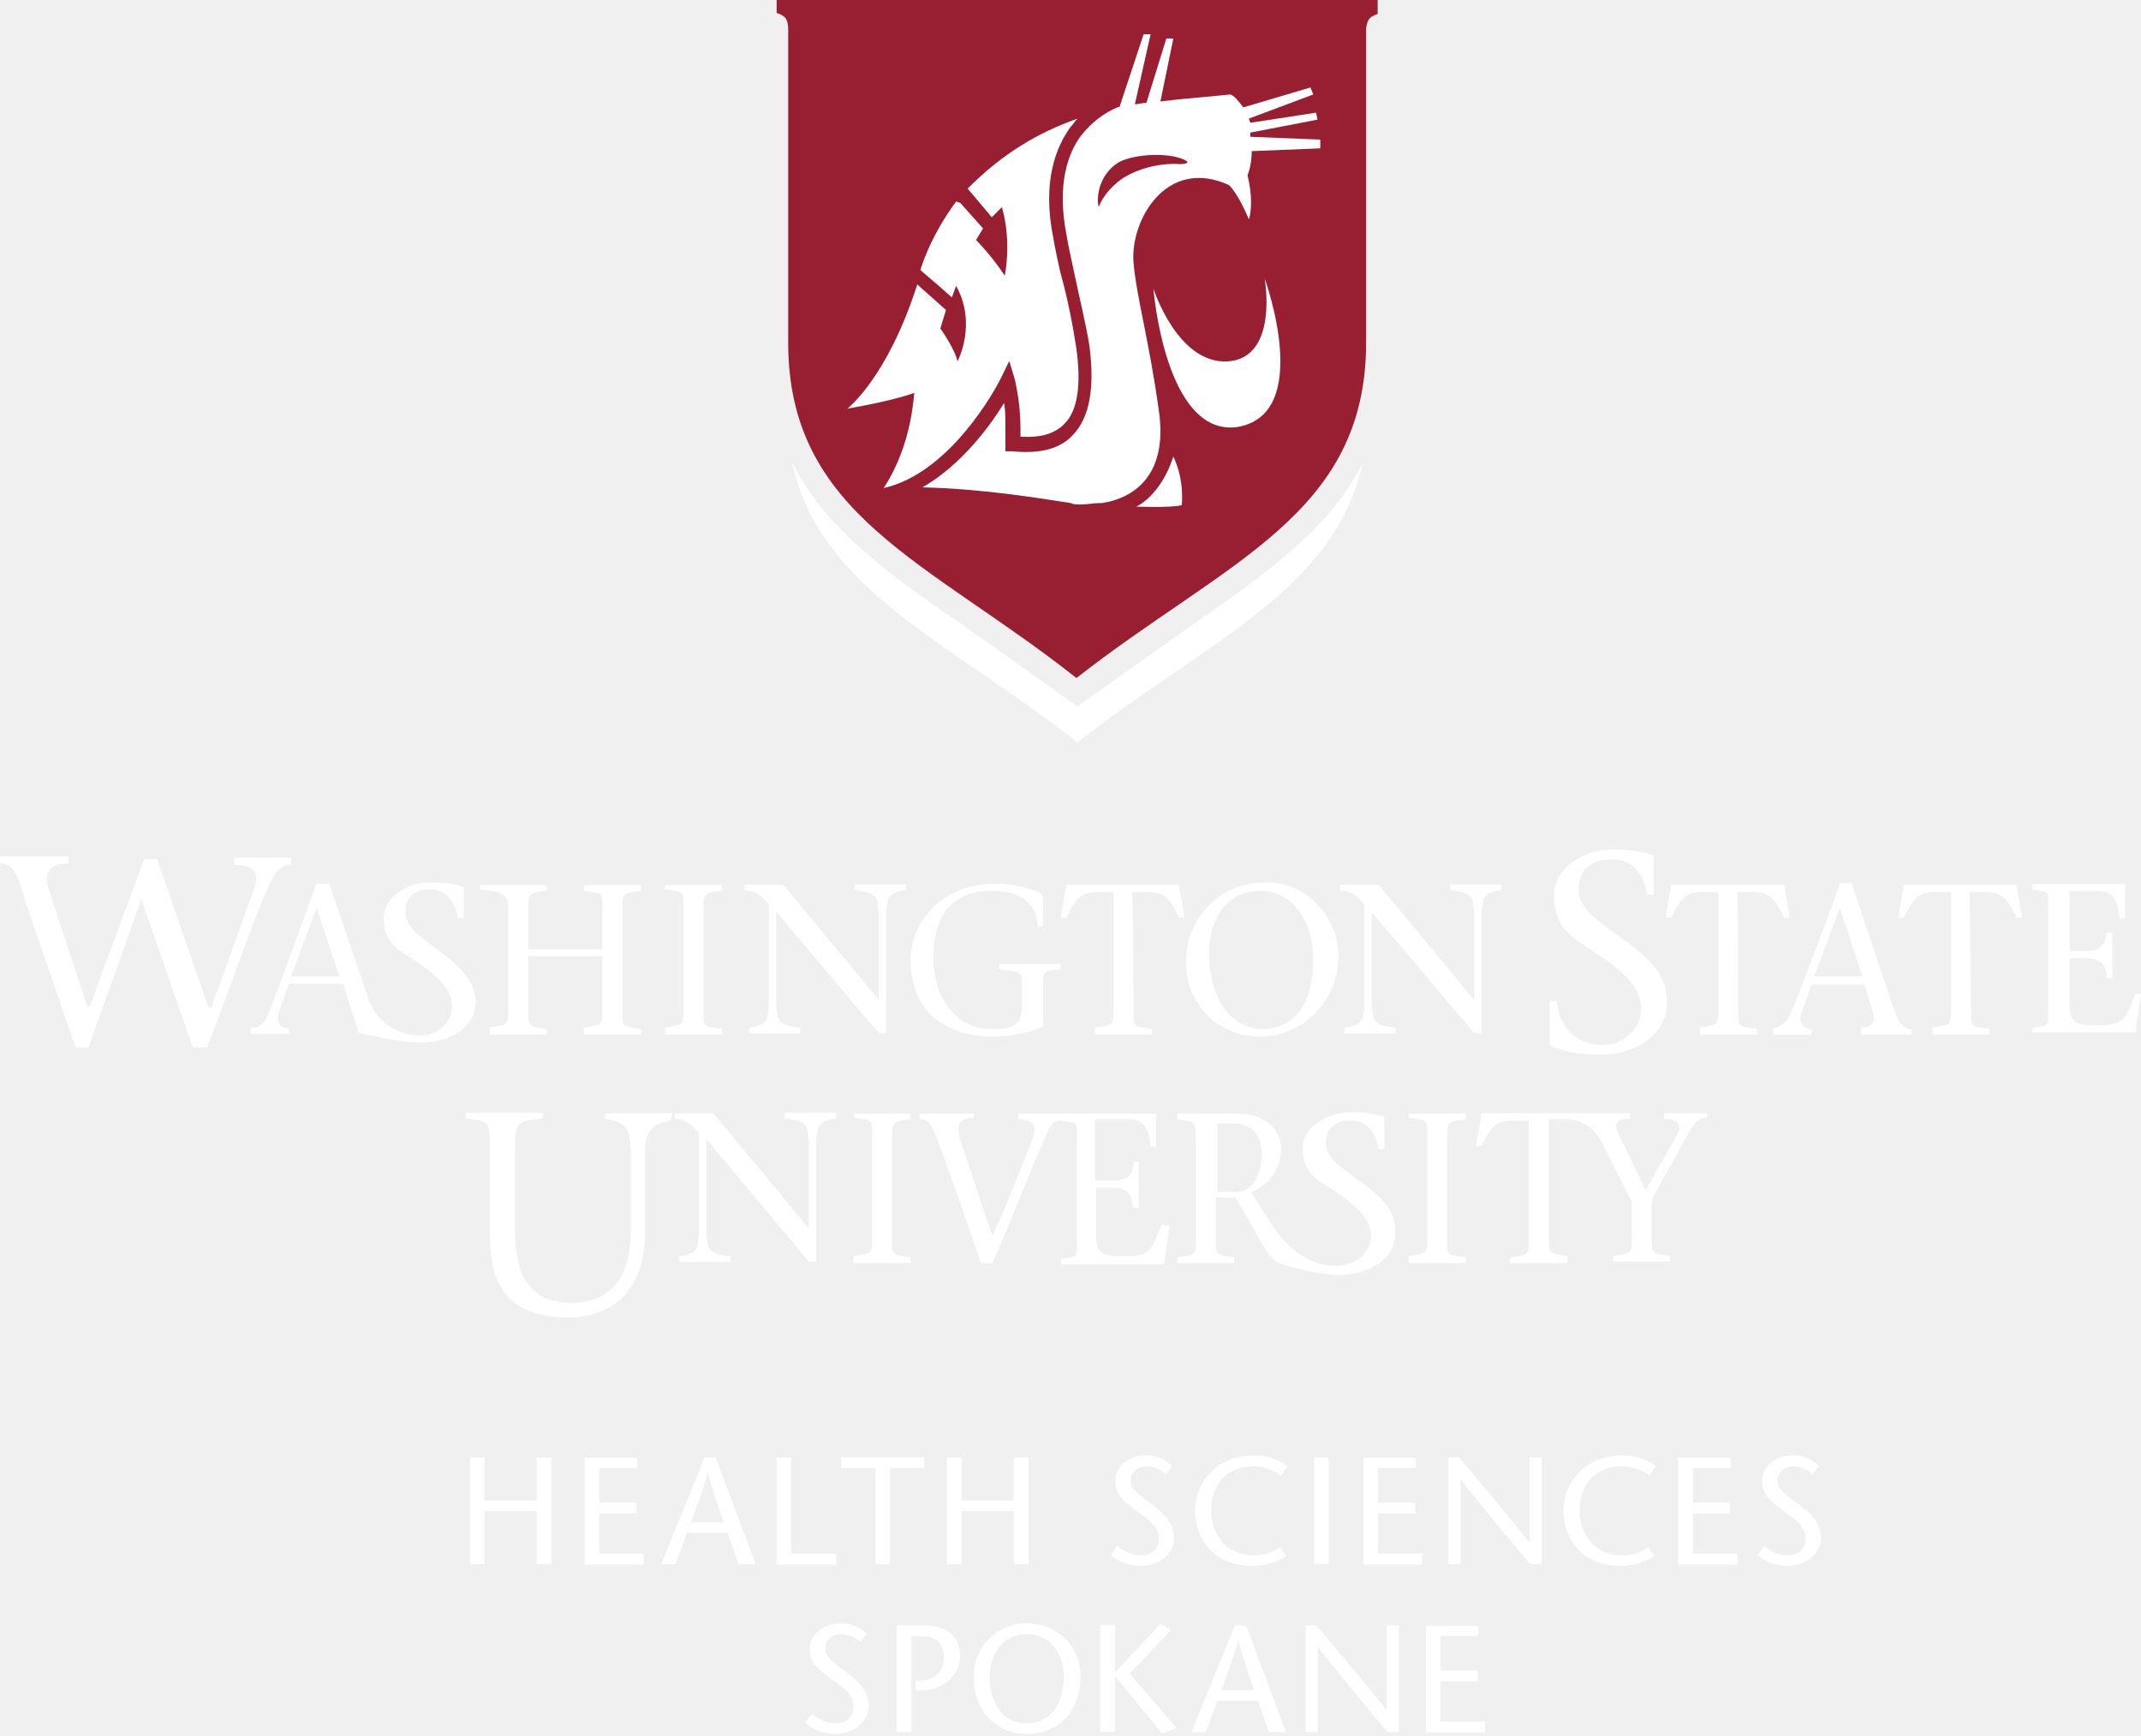
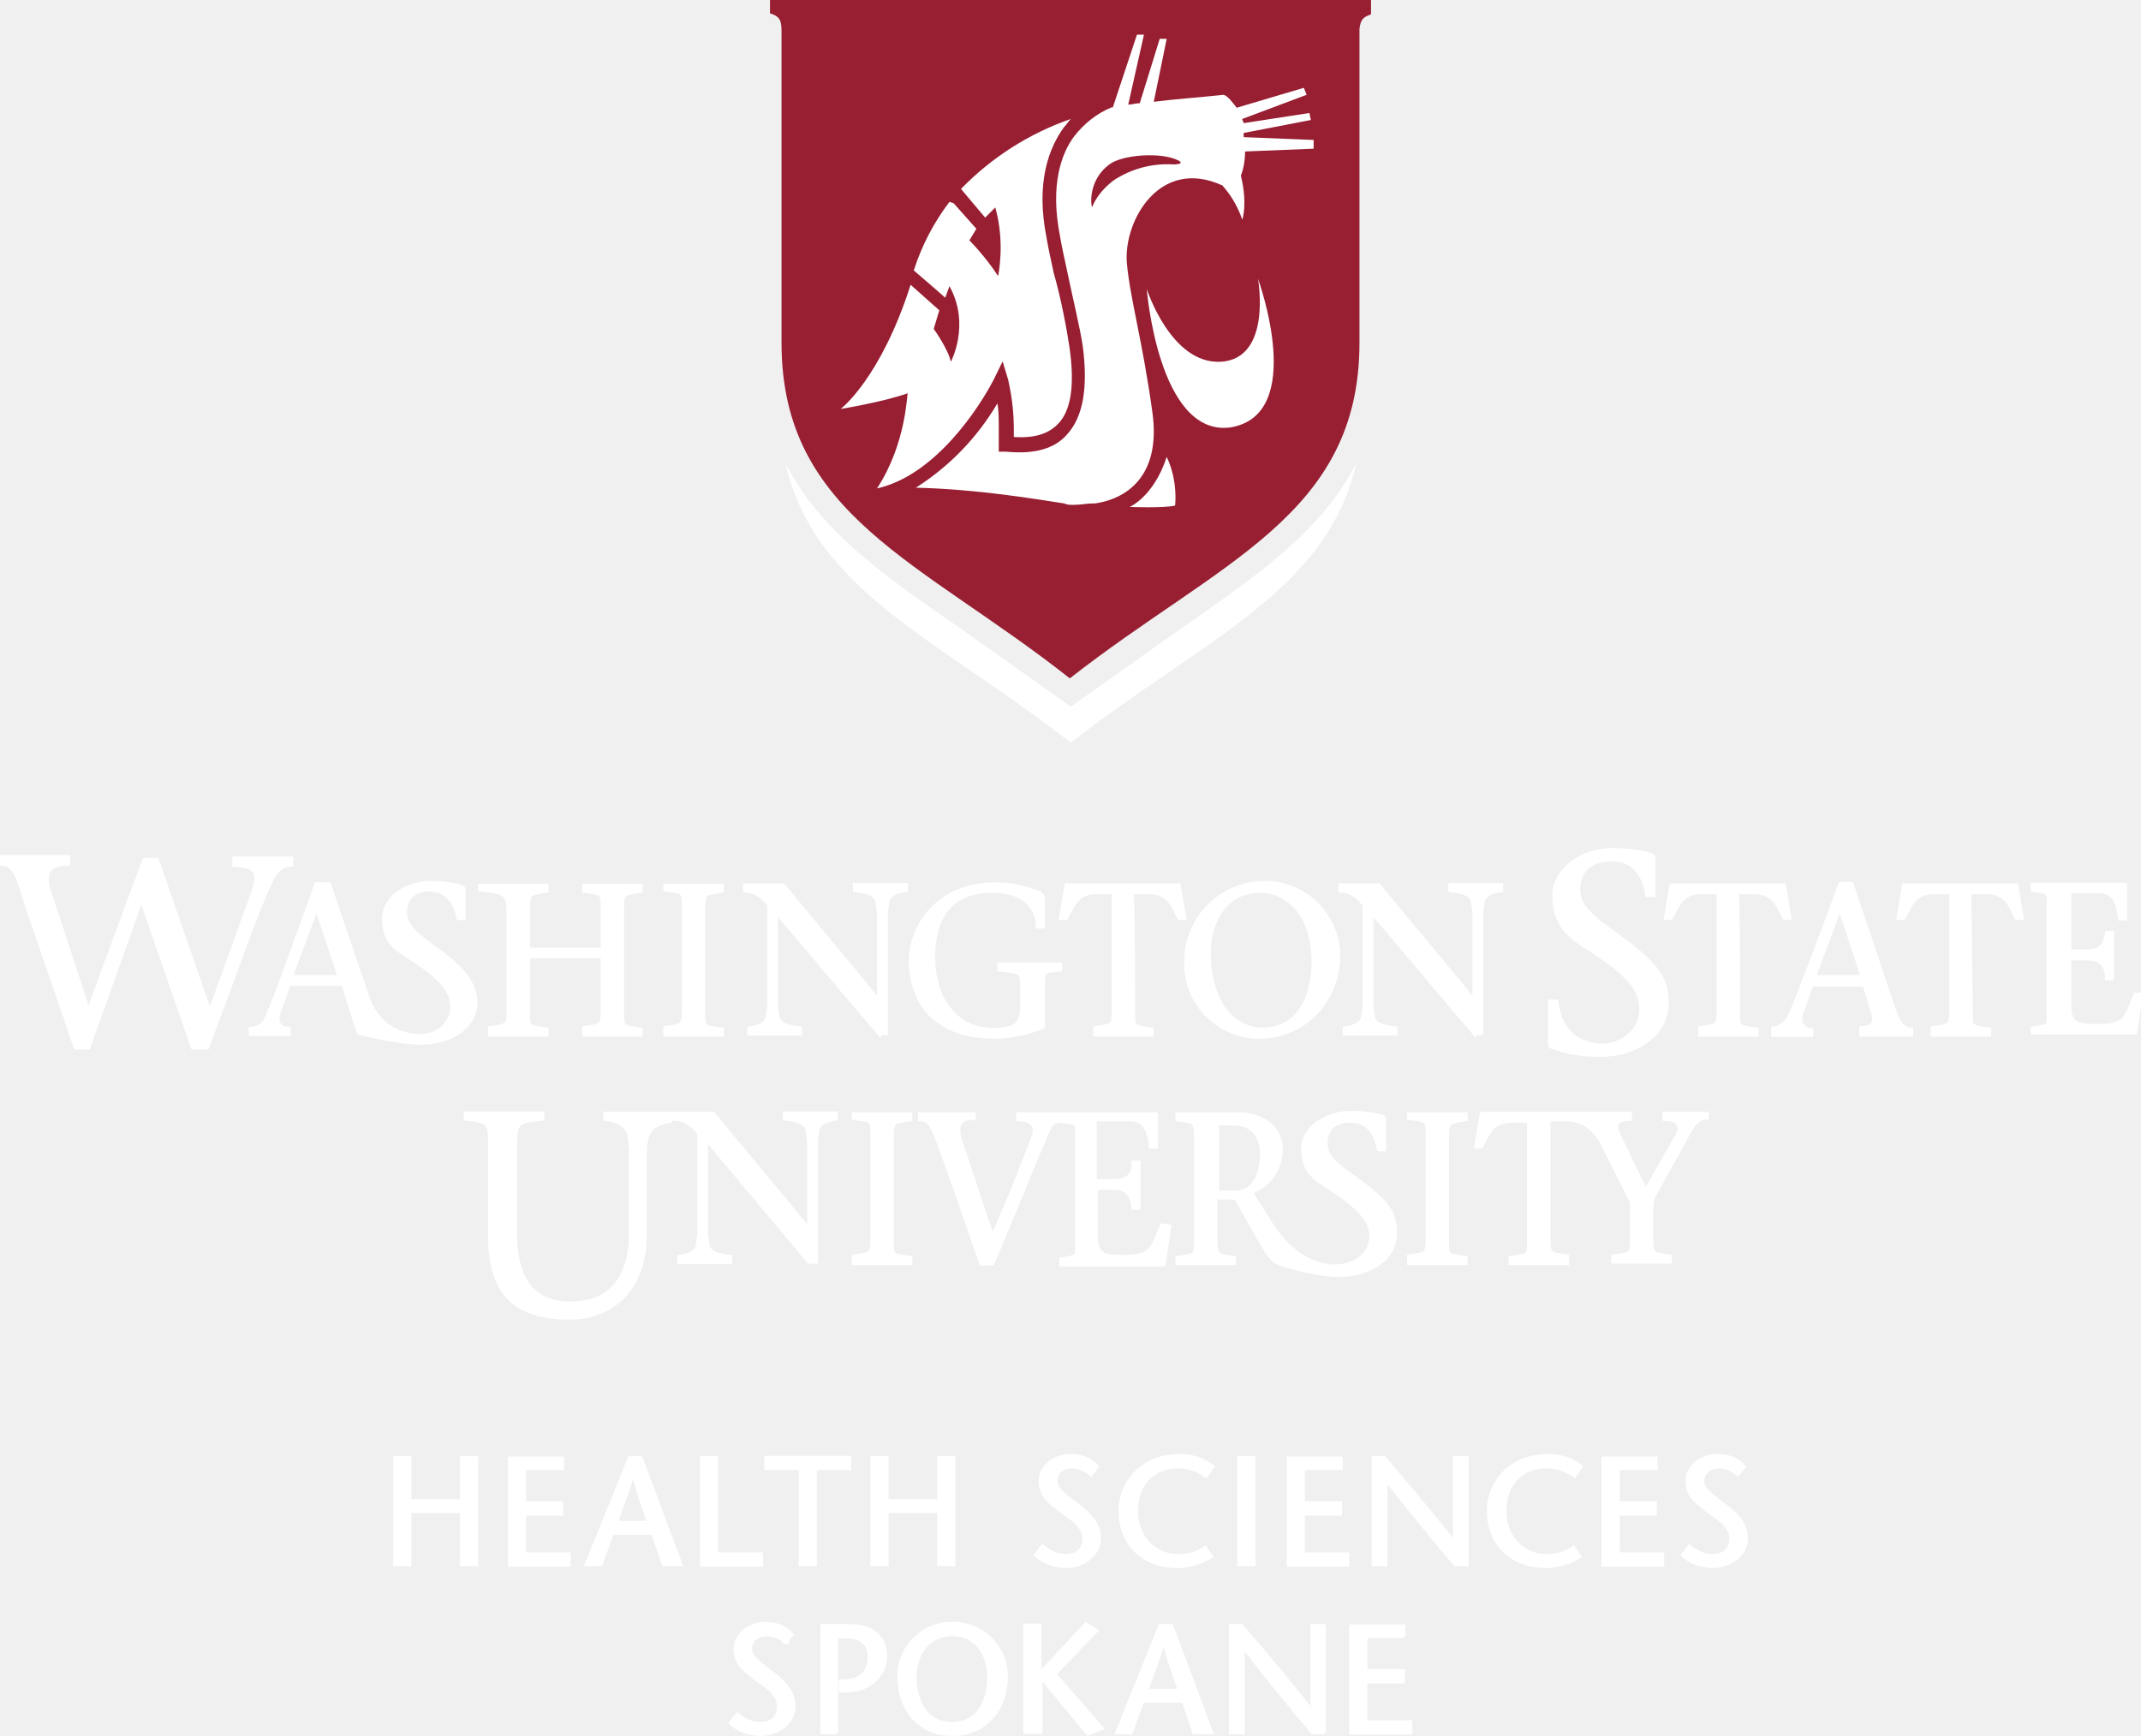
- <svg xmlns="http://www.w3.org/2000/svg" version="1.1" id="Layer_1" x="0px" y="0px" viewBox="0 146.1 612 496" enable-background="new 0 146.1 612 496" xml:space="preserve">
-   <g>
-     <g>
-       <g>
-         <path fill="#FFFFFF" d="M390,484.7c-6.5-4.9-11-7.3-11-11.8c0-4.9,3.3-6.5,6.9-6.5c5.3,0,7.3,3.7,8.2,8.2h1.6V466     c0-0.4,0-0.4-0.4-0.8c-2.4-0.8-6.1-1.2-9-1.2c-7.3,0-13.9,4.5-13.9,10.2c0,3.3,0.8,5.3,2,6.9l0,0l0,0c1.6,2,3.7,3.3,5.7,4.5     c9.8,6.5,11.8,9.8,11.8,13.9c0,9.4-17.1,14.3-28.6-3.7l-5.7-9c4.5-1.6,8.6-6.1,8.6-12.2c0-6.9-6.1-10.2-12.2-10.2h-17.5v1.6     c5.3,0.8,5.3,0.4,5.3,6.1v27.3c0,5.7,0.4,5.3-5.3,6.1v1.6h16.3v-1.6c-5.3-0.8-5.3-0.4-5.3-6.1v-11h5.7c7.3,12.2,9,17.5,12.6,18.8     c0.8,0.4,10.2,3.3,17.1,3.3c7.8,0,15.9-4.1,15.9-11.8C399,493.3,397,490,390,484.7z M352.9,486.8H348v-19.6h4.5     c4.5,0,8.2,2.4,8.2,9C360.3,483.1,357.8,486.8,352.9,486.8z" />
-         <path fill="#FFFFFF" d="M231.3,506.8c0,0,0,0-29.4-35.1v26.9c0,1.2,0.4,2.4,0.4,3.3c0.4,2,2.4,2.9,6.5,3.3v1.6h-14.7v-1.6     c2.9-0.4,4.9-1.2,5.3-3.3c0-0.8,0.4-2,0.4-3.3v-28.6c-1.6-2-3.7-4.1-6.9-4.1v-1.6h11c9,11,18.4,22,27.3,33l0,0v-24.9     c0-1.2-0.4-2.4-0.4-3.3c-0.4-2-2.4-2.9-6.5-3.3v-1.6h14.7v1.6c-2.9,0.4-4.9,1.2-5.3,3.3c0,0.8-0.4,2-0.4,3.3v34.3L231.3,506.8     L231.3,506.8z" />
-         <path fill="#FFFFFF" d="M255,499.4c0,5.7-0.4,5.3,5.3,6.1v1.6H244v-2c5.3-0.8,5.3-0.4,5.3-6.1v-27.3c0-5.7,0.4-5.3-5.3-6.1v-1.2     h16.3v1.6c-5.3,0.8-5.3,0.4-5.3,6.1V499.4z" />
-         <path fill="#FFFFFF" d="M332.1,496.2c-2.9,6.5-2.4,9-11,9c-5.3,0-7.8-0.4-7.8-5.7v-13.9h4.9c4.1,0,5.3,2,5.7,5.7h1.6v-13.1H324     c0,3.7-1.6,5.3-5.7,5.3h-5.3V466h9.8c4.5,0,5.7,3.3,6.1,7.8h1.6v-9.4h-27.7h-11.8v1.6c4.1,0,5.7,2,4.1,5.7     c-3.7,9.4-7.3,18.8-11.4,27.7c-3.3-9.4-6.5-19.6-9-26.9c-2-5.7,0.4-6.9,3.7-6.9v-1.2h-15.5v1.6c2.9,0,3.7,2,6.1,8.6     c3.7,10.2,7.8,22,11.4,32.6h3.3c5.3-12.2,10.2-24.9,15.5-37.1c1.2-2.9,2-3.7,4.1-3.7c5.3,0.8,4.5,0.4,4.5,6.1v27.3     c0,5.7,0.8,5.3-4.5,6.1v1.6h29.4l1.6-11L332.1,496.2L332.1,496.2z" />
-         <path fill="#FFFFFF" d="M413.7,499.4c0,5.7-0.4,5.3,5.3,6.1v1.6h-16.3v-2c5.3-0.8,5.3-0.4,5.3-6.1v-27.3c0-5.7,0.4-5.3-5.3-6.1     v-1.2H419v1.6c-5.3,0.8-5.3,0.4-5.3,6.1V499.4z" />
-         <path fill="#FFFFFF" d="M475.7,464.3v1.6c3.7,0,5.7,1.6,3.3,5.3l-8.6,15.1l-7.3-15.1c-1.6-3.3-2-5.3,2.9-5.3v-1.6h-10.2h-4.1     h-28.2l-1.6,9.4h1.6c2-4.1,3.3-7.3,8.6-7.3h4.9v33c0,5.7,0.4,5.3-5.3,6.1v1.6H448v-2c-5.3-0.8-5.3-0.4-5.3-6.1v-33h4.9     c4.9,0,8.2,2.9,10.2,6.5l8.6,17.1v9.4c0,5.7,0.4,5.3-5.3,6.1v1.6h16.3v-1.6c-5.3-0.8-5.3-0.4-5.3-6.1v-6.9c0-1.6,0-3.3,0.8-4.5     l10.2-18.4c1.6-2.9,3.3-3.7,4.9-3.7v-1.2H475.7z" />
-         <path fill="#FFFFFF" d="M192.2,464.3H173v1.6c3.7,0.4,6.5,2,6.9,4.9c0,1.2,0.4,2.9,0.4,4.5v22.8c0,13.1-5.7,20.4-17.1,20.4     c-12.2,0-15.9-8.6-15.9-20v-24.1c0-7.8,0.4-7.8,7.8-8.6v-1.6h-22v1.6c7.3,0.8,6.9,1.2,6.9,8.6V499c0,14.7,5.3,23.7,22.8,23.7     c10.6,0,21.6-6.5,21.6-24.1v-22.8v-0.4c0-6.9,2.9-8.2,7.3-9L192.2,464.3z" />
-       </g>
-       <g>
-         <path fill="#FFFFFF" d="M151,434.1c0,5.7-0.4,5.3,5.3,6.1v1.6h-16.3v-2c5.3-0.8,5.3-0.4,5.3-6.1v-27.3c0-5.7-2.4-5.3-8.2-6.1     v-1.2h19.2v1.6c-5.3,0.8-5.3,0.4-5.3,6.1v10.6h21.2v-10.6c0-5.7,0.4-5.3-5.3-6.1v-1.6h16.3v1.6c-5.3,0.8-5.3,0.4-5.3,6.1v27.3     c0,5.7-0.4,5.3,5.3,6.1v1.6h-16.3v-2c5.3-0.8,5.3-0.4,5.3-6.1v-14.3H151V434.1z" />
-         <path fill="#FFFFFF" d="M201.1,434.1c0,5.7-0.4,5.3,5.3,6.1v1.6h-16.3v-2c5.3-0.8,5.3-0.4,5.3-6.1v-27.3c0-5.7,0.4-5.3-5.3-6.1     v-1.2h16.3v1.6c-5.3,0.8-5.3,0.4-5.3,6.1V434.1z" />
-         <path fill="#FFFFFF" d="M251.3,441.5c-9.8-11.4-19.6-23.3-29.4-34.7v26.5c0,1.2,0.4,2.4,0.4,3.3c0.4,2,2.4,2.9,6.5,3.3v1.6h-14.7     v-1.6c2.9-0.4,4.9-1.2,5.3-3.3c0-0.8,0.4-2,0.4-3.3v-28.6c-1.6-2-3.7-4.1-6.9-4.1v-1.6h11c9,11,18.4,22,27.3,33l0,0v-24.9     c0-1.2-0.4-2.4-0.4-3.3c-0.4-2-2.4-2.9-6.5-3.3v-1.6h14.7v1.6c-2.9,0.4-4.9,1.2-5.3,3.3c0,0.8-0.4,2-0.4,3.3v34.3H251.3z" />
-         <path fill="#FFFFFF" d="M260.3,420.3c0-9.4,7.8-21.6,24.1-21.6c5.7,0,8.6,1.2,11.4,2c1.6,0.4,2.4,1.2,2.4,2.4v7.8h-1.6     c0-4.9-3.3-10.2-13.1-10.2c-12.6,0-16.7,8.6-16.7,19.2c0,9.4,4.9,20.4,17.1,20.4c7.8,0,8.2-2.9,8.2-7.3v-3.7     c0-5.7,0.4-5.3-6.5-6.1v-1.6h17.5v1.6c-5.3,0.4-4.9,0.4-4.9,5.7v10.6c-3.7,1.6-9,2.9-14.3,2.9     C271.3,442.3,260.3,436.2,260.3,420.3z" />
-         <path fill="#FFFFFF" d="M324,434.1c0,5.7-0.4,5.3,5.3,6.1v1.6h-16.3v-2c5.3-0.8,5.3-0.4,5.3-6.1v-32.6h-4.9     c-5.3,0-6.5,3.3-8.6,7.3h-1.6l1.6-9.4H337l1.6,9.4H337c-2-4.1-3.3-7.3-8.6-7.3h-4.9C324,401.1,324,434.1,324,434.1z" />
-         <path fill="#FFFFFF" d="M339,421.1c0-13.1,10.2-22.8,22.8-22.8c13.1,0,20.8,11.4,20.8,20.8c0,12.6-9.4,23.3-22.8,23.3     C348,442.3,339,432.9,339,421.1z M375.4,421.1c0-14.3-7.8-20.4-15.1-20.4c-10.2,0-14.7,9-14.7,17.5c0,14.7,7.3,22,15.1,22     C372.5,440.3,375.4,428.8,375.4,421.1z" />
-         <path fill="#FFFFFF" d="M421.5,441.5c-9.8-11.4-19.6-23.3-29.4-34.7v26.5c0,1.2,0.4,2.4,0.4,3.3c0.4,2,2.4,2.9,6.5,3.3v1.6h-14.7     v-1.6c2.9-0.4,4.9-1.2,5.3-3.3c0-0.8,0.4-2,0.4-3.3v-28.6c-1.6-2-3.7-4.1-6.9-4.1v-1.6h11c9,11,18.4,22,27.3,33l0,0v-24.9     c0-1.2-0.4-2.4-0.4-3.3c-0.4-2-2.4-2.9-6.5-3.3v-1.6h14.7v1.6c-2.9,0.4-4.9,1.2-5.3,3.3c0,0.8-0.4,2-0.4,3.3v34.3H421.5z" />
-         <path fill="#FFFFFF" d="M83.2,391.3L83.2,391.3H66.9v2c6.1,0,7.3,2.4,5.7,6.9l-12.2,33.9h-0.8l-14.7-42.4h-3.7l-15.5,42h-0.8     l-11-33.5c-1.6-5.3,0.8-7.3,5.7-7.3v-2H0v2c4.1,0,4.9,3.3,7.3,11l14.3,41.6h3.7l15.1-42.4l14.7,42.4h4.1     c6.5-16.7,15.1-42,18.8-48.6c1.2-2.4,3.3-3.7,5.3-3.7V391.3C83.6,391.3,83.2,391.3,83.2,391.3z" />
-         <path fill="#FFFFFF" d="M126.5,418.6c-6.5-4.9-10.6-7.3-10.6-11.8c0-4.9,3.3-6.5,6.9-6.5c4.9,0,7.3,3.7,8.2,8.2h1.6v-8.2     c0-0.4,0-0.4-0.4-0.8c-2.4-0.8-6.1-1.2-9-1.2c-7.3,0-13.5,4.5-13.5,10.2c0,3.3,0.8,5.3,2,6.9l0,0l0,0c1.6,2,3.7,3.3,5.7,4.5     c9.4,6.1,11.8,9.8,11.8,13.9c0,3.7-2.9,7.8-8.2,8.2c-5.3,0.4-12.2-2-15.5-9.8c-2.4-7.3-7.8-22.8-11.4-33.5h-3.7     c-4.9,13.5-11.8,33-14.3,38.4c-0.8,2-2.9,2.9-4.5,2.9v1.6h2.4h8.6v-1.6c-2.9,0-3.7-2-2.9-4.5l2.9-8.2h15.5l2.4,7.8l2,6.1     c0,0,10.6,2.9,18,2.9c7.8,0,15.5-4.1,15.5-11.8C135.5,427.2,133.4,423.9,126.5,418.6z M83.2,425.2l7.3-19.6l0,0l6.5,19.6H83.2z" />
-       </g>
-       <g>
-         <path fill="#FFFFFF" d="M470.8,401.9c-0.8-5.7-3.7-10.2-10.2-10.2c-4.9,0-9.4,2.4-9.4,8.6c0,5.7,5.7,9,13.9,15.1     c8.6,6.5,11.4,10.6,11.4,17.1c0,9.8-9.4,15.1-19.2,15.1c-5.3,0-9.8-0.8-13.9-2.4c-0.4,0-0.4-0.4-0.4-1.2v-11.8h2     c0.8,9,6.9,12.6,13.1,12.6c5.7,0,11-4.5,11-10.2c0-5.3-2.9-9.8-15.1-17.5c-4.5-2.9-9.8-6.1-9.8-15.1c0-7.3,7.8-13.1,16.7-13.1     c3.7,0,8.2,0.4,11.4,1.6c0.4,0,0.4,0.4,0.4,0.8v10.6L470.8,401.9L470.8,401.9z" />
-         <path fill="#FFFFFF" d="M496.9,434.1c0,5.7-0.4,5.3,5.3,6.1v1.6h-16.3v-2c5.3-0.8,5.3-0.4,5.3-6.1v-32.6h-4.9     c-5.3,0-6.5,3.3-8.6,7.3h-1.6l1.6-9.4H510l1.6,9.4H510c-2-4.1-3.3-7.3-8.6-7.3h-4.9C496.9,401.1,496.9,434.1,496.9,434.1z" />
-         <path fill="#FFFFFF" d="M517.8,427.6l-2.9,8.2c-0.8,2.4,0.4,4.5,2.9,4.5v1.6h-11v-2c1.6,0,3.3-1.2,4.5-2.9     c2.4-5.3,9.8-24.9,14.7-38.4h3.3c4.1,12.2,10.2,30.6,12.2,36.3c1.2,3.3,2.4,5.3,4.9,5.3v1.6H532v-2c3.7,0,4.1-2,3.3-4.5l-2.4-7.8     H517.8z M532.4,425.2l-6.5-19.6l0,0l-7.3,19.6H532.4z" />
-         <path fill="#FFFFFF" d="M563.4,434.1c0,5.7-0.4,5.3,5.3,6.1v1.6h-16.3v-2c5.3-0.8,5.3-0.4,5.3-6.1v-32.6h-4.9     c-5.3,0-6.5,3.3-8.6,7.3h-1.6l1.6-9.4h32.2l1.6,9.4h-1.6c-2-4.1-3.3-7.3-8.6-7.3H563L563.4,434.1L563.4,434.1z" />
-         <path fill="#FFFFFF" d="M581,439.9c5.3-0.8,4.5-0.4,4.5-6.1v-27.3c0-5.7,0.8-5.3-4.5-6.1v-1.6h26.5v9.8h-1.6     c-0.4-4.5-1.6-7.8-6.1-7.8h-8.2v17.1h4.9c3.7,0,5.3-1.6,5.7-5.3h1.6v13.1h-1.6c0-3.7-1.6-5.7-5.7-5.7h-4.9v13.5     c0,5.3,2.4,5.7,7.8,5.7c8.6,0,8.2-2.4,11-9h1.6l-1.6,11H581V439.9L581,439.9z" />
-       </g>
-     </g>
-     <g>
-       <g>
-         <g>
-           <g>
-             <path fill="#FFFFFF" d="M339,326l-31,22l-31-22c-22-15.1-40.8-28.2-50.6-47.7c8.2,36.7,44.1,50.6,81.6,80       c37.5-29.4,73.4-43.2,81.6-80C379.8,297.9,360.7,310.9,339,326z" />
-             <g>
-               <path fill="#981E32" d="M222,146.1v3.7c2.4,0.8,3.3,1.6,3.3,4.9V244c0,49.4,40,62.4,82.4,95.9c42.8-33.5,82.8-46.5,82.8-95.9        v-89.8c0.4-2.9,1.2-3.3,3.3-4.1v-4.1H222z" />
-             </g>
-           </g>
-         </g>
-       </g>
-       <g>
-         <g>
-           <g>
-             <path fill="#FFFFFF" d="M324.8,290.9c0,0,6.9-2.9,10.6-14.3c3.3,6.9,2.4,13.9,2.4,13.9C334.6,291.3,324.8,290.9,324.8,290.9z" />
-             <path fill="#FFFFFF" d="M361.5,225.7c0,0,4.1,22.8-10.6,23.7c-14.3,0.8-21.2-20.8-21.2-20.8s3.3,42,23.7,39.6       C375.8,264.8,361.5,225.7,361.5,225.7z" />
-           </g>
-         </g>
-         <path fill="#FFFFFF" d="M252.6,285.6L252.6,285.6c16.7-3.7,29.4-23.3,33.5-31.4l2.4-4.9l1.6,5.3c0,0.4,1.6,6.1,1.6,13.9     c0,0.8,0,1.6,0,2.4c5.7,0.4,9.8-0.8,12.6-3.7c3.7-3.7,4.9-11,3.3-22c-0.8-5.3-2.4-13.9-4.5-21.2c-0.8-3.7-1.6-7.3-2-9.8     c-3.3-16.3,0.8-26.1,4.9-31.8c0.8-0.8,1.2-1.6,2-2.4c-11.4,4.1-21.2,9.8-31.4,20l6.9,8.2l2.9-2.9c2.9,10.2,0.8,19.6,0.8,19.6     c-3.7-5.7-8.2-10.2-8.2-10.2l2-3.3l-6.5-7.3l-1.2-0.4c-7.8,10.6-10.2,19.6-10.2,19.6l5.7,4.9l3.3,2.9l1.2-3.3     c6.1,11,0.4,21.6,0.4,21.6c-0.8-3.7-4.9-9.4-4.9-9.4l1.6-5.3l-8.2-7.3c-8.6,26.9-20,35.5-20,35.5s12.2-2,19.2-4.5     C261.1,258.3,261.1,272.6,252.6,285.6z" />
-         <path fill="#FFFFFF" d="M377.4,188.5l-19.6,0.8c0,2.4-0.4,4.9-1.2,6.9c2,8.2,0.4,12.6,0.4,12.6c-3.3-7.8-5.7-9.8-5.7-9.8     c-18-8.2-28.2,10.2-27.3,22c0.8,9.8,4.5,22.4,7.3,42.8c2.4,17.1-6.1,24.5-16.3,26.1c-0.4,0-0.4,0-0.8,0l0,0     c-1.6,0-3.3,0.4-5.3,0.4l0,0h-0.4c-0.8,0-1.6,0-2.4-0.4c-7.8-1.2-24.9-4.1-42.4-4.5c10.6-6.1,18.8-16.7,23.3-24.1     c0.4,2,0.4,4.5,0.4,7.3c0,1.2,0,2.9,0,4.5v2h2c8.2,0.8,13.9-0.8,17.5-4.9c4.5-4.9,6.1-13.1,4.5-25.3c-0.8-5.3-2.9-13.9-4.5-21.6     c-0.8-3.7-1.6-7.3-2-9.8c-2.9-14.7,0.4-23.7,4.1-28.6c2.9-3.7,6.5-6.5,10.6-8.2c0,0,0,0,0.4,0l6.9-20.8h2l-4.5,20     c1.2,0,2-0.4,3.3-0.4l5.7-18.4h2l-3.7,18c6.1-0.8,12.6-1.2,20-2c1.2,0.4,2.4,2,3.7,3.7l19.2-5.7l0.8,2l-18.4,6.9     c0,0.4,0.4,0.8,0.4,1.2l18.8-2.9l0.4,2l-19.2,3.7c0,0.4,0,0.8,0,1.2l20,0.8V188.5z M320.3,197.5c4.1-2.9,10.6-4.9,17.1-4.5     c1.6,0,2.9-0.4,1.2-1.2c-4.9-2.4-15.9-1.6-19.6,1.2c-6.1,4.5-5.3,11.8-4.9,12.2C315,202.8,317,200,320.3,197.5z" />
-       </g>
-     </g>
+ <svg xmlns="http://www.w3.org/2000/svg" viewBox="0 0 612 496">
+   <path fill="#981e32" d="M220.1.1v3.7c2.4.8 3.3 1.6 3.3 4.9V98c0 49.4 40 62.4 82.4 95.9 42.8-33.5 82.8-46.5 82.8-95.9V8.2c.4-2.9 1.2-3.3 3.3-4.1V0H220.1v.1z" />
+   <g fill="#fff">
+     <path d="M322.9 144.9s6.9-2.9 10.6-14.3c3.3 6.9 2.4 13.9 2.4 13.9-3.2.8-13 .4-13 .4zm36.7-65.2s4.1 22.8-10.6 23.7c-14.3.8-21.2-20.8-21.2-20.8s3.3 42 23.7 39.6c22.4-3.4 8.1-42.5 8.1-42.5zm-108.9 59.9c16.7-3.7 29.4-23.3 33.5-31.4l2.4-4.9 1.6 5.3c0 .4 1.6 6.1 1.6 13.9v2.4c5.7.4 9.8-.8 12.6-3.7 3.7-3.7 4.9-11 3.3-22-.8-5.3-2.4-13.9-4.5-21.2-.8-3.7-1.6-7.3-2-9.8-3.3-16.3.8-26.1 4.9-31.8.8-.8 1.2-1.6 2-2.4a80.7 80.7 0 0 0-31.4 20l6.9 8.2 2.9-2.9c2.9 10.2.8 19.6.8 19.6-3.7-5.7-8.2-10.2-8.2-10.2l2-3.3-6.5-7.3-1.2-.4a65.2 65.2 0 0 0-10.2 19.6l5.7 4.9 3.3 2.9 1.2-3.3c6.1 11 .4 21.6.4 21.6-.8-3.7-4.9-9.4-4.9-9.4l1.6-5.3-8.2-7.3c-8.6 26.9-20 35.5-20 35.5s12.2-2 19.2-4.5c-.3-.1-.3 14.2-8.8 27.2z" />
+     <path d="M375.5 42.5l-19.6.8c0 2.4-.4 4.9-1.2 6.9 2 8.2.4 12.6.4 12.6a28 28 0 0 0-5.7-9.8c-18-8.2-28.2 10.2-27.3 22 .8 9.8 4.5 22.4 7.3 42.8 2.4 17.1-6.1 24.5-16.3 26.1h-.8c-1.6 0-3.3.4-5.3.4h-.4c-.8 0-1.6 0-2.4-.4-7.8-1.2-24.9-4.1-42.4-4.5a71.4 71.4 0 0 0 23.3-24.1c.4 2 .4 4.5.4 7.3v6.5h2c8.2.8 13.9-.8 17.5-4.9 4.5-4.9 6.1-13.1 4.5-25.3-.8-5.3-2.9-13.9-4.5-21.6-.8-3.7-1.6-7.3-2-9.8-2.9-14.7.4-23.7 4.1-28.6 2.9-3.7 6.5-6.5 10.6-8.2h.4L325 9.9h2l-4.5 20c1.2 0 2-.4 3.3-.4l5.7-18.4h2l-3.7 18c6.1-.8 12.6-1.2 20-2 1.2.4 2.4 2 3.7 3.7l19.2-5.7.8 2-18.4 6.9c0 .4.4.8.4 1.2l18.8-2.9.4 2-19.2 3.7v1.2l20 .8v2.5zm-57.1 9a28 28 0 0 1 17.1-4.5c1.6 0 2.9-.4 1.2-1.2-4.9-2.4-15.9-1.6-19.6 1.2-6.1 4.5-5.3 11.8-4.9 12.2.9-2.4 2.9-5.2 6.2-7.7z" />
  </g>
-   <g>
-     <path fill="#FFFFFF" d="M157.6,593.2h-4.2V578h-14.9v15.2h-4.2v-30.5h4.2V575h14.9v-12.3h4.2V593.2z" />
-     <path fill="#FFFFFF" d="M182.1,565.7h-10.8v9.9h10.6v3.1h-10.6v11.5H184v3.1h-16.9v-30.5h15V565.7z" />
-     <path fill="#FFFFFF" d="M204.6,562.7l11.4,30.5h-4.9l-3.1-9h-11.6l-3.3,9h-4.1l12.4-30.5H204.6z M206.9,581.2   c-1.5-4.2-3-8.5-4.5-14h-0.1c-1.6,5.5-3.2,9.7-4.8,14H206.9z" />
-     <path fill="#FFFFFF" d="M222,562.7h4.2v27.5H239v3.1H222V562.7z" />
-     <path fill="#FFFFFF" d="M250.2,593.2v-27.5h-9.8v-3.1h23.8v3.1h-9.8v27.5H250.2z" />
-     <path fill="#FFFFFF" d="M294,593.2h-4.2V578h-14.9v15.2h-4.2v-30.5h4.2V575h14.9v-12.3h4.2V593.2z" />
-     <path fill="#FFFFFF" d="M333.3,567.4c-1.5-1.1-3.4-2.2-5.3-2.2c-3.1,0-4.8,1.8-4.8,4.1c0,2.2,1.9,3.8,5.8,6.6   c4.2,3.1,6.6,5.8,6.6,9.8c0,4.8-4.6,8-9.5,8c-2.9,0-6.4-1-8.6-3.2l1.9-2.5c1.8,1.3,3.7,2.7,6.6,2.7c3,0,5.3-1.6,5.3-5   c0-3.8-4.6-6.3-7.1-8.2c-2.5-2-5.4-3.8-5.4-8.2c0-4.1,4-7.2,8.7-7.2c3.2,0,5.8,1.1,7.5,3.1L333.3,567.4z" />
-     <path fill="#FFFFFF" d="M366.2,567.9c-1.4-1.2-4.7-2.7-8-2.7c-7.5,0-12,5.4-12,12.6c0,7.7,5.3,12.9,12,12.9c3.3,0,5.9-1,7.7-2.3   l1.7,2.5c-2,1.4-5.7,2.8-9.6,2.8c-10.9,0-16.4-7.5-16.4-15.9c0-7.7,6-15.7,17-15.7c4.4,0,7.4,1.5,9.4,3.1L366.2,567.9z" />
-     <path fill="#FFFFFF" d="M375.6,593.2v-30.5h4.2v30.5H375.6z" />
-     <path fill="#FFFFFF" d="M404.7,565.7h-10.8v9.9h10.6v3.1h-10.6v11.5h12.7v3.1h-16.9v-30.5h15V565.7z" />
-     <path fill="#FFFFFF" d="M440.7,593.2h-3.3c-6.6-7.9-18-21.6-19.8-24.3h-0.1v24.3h-3.5v-30.5h3.1c6.7,7.9,18,21.3,20,24.3h0.1v-24.3   h3.5V593.2z" />
-     <path fill="#FFFFFF" d="M471.5,567.9c-1.4-1.2-4.7-2.7-8-2.7c-7.5,0-12,5.4-12,12.6c0,7.7,5.3,12.9,12,12.9c3.3,0,5.9-1,7.7-2.3   l1.7,2.5c-2,1.4-5.7,2.8-9.6,2.8c-10.9,0-16.4-7.5-16.4-15.9c0-7.7,6-15.7,17-15.7c4.4,0,7.4,1.5,9.4,3.1L471.5,567.9z" />
-     <path fill="#FFFFFF" d="M494.7,565.7h-10.8v9.9h10.6v3.1h-10.6v11.5h12.7v3.1h-16.9v-30.5h15V565.7z" />
-     <path fill="#FFFFFF" d="M518.2,567.4c-1.5-1.1-3.4-2.2-5.3-2.2c-3.1,0-4.8,1.8-4.8,4.1c0,2.2,1.9,3.8,5.8,6.6   c4.2,3.1,6.6,5.8,6.6,9.8c0,4.8-4.6,8-9.5,8c-2.9,0-6.4-1-8.6-3.2l1.9-2.5c1.8,1.3,3.7,2.7,6.6,2.7c3,0,5.3-1.6,5.3-5   c0-3.8-4.6-6.3-7.1-8.2c-2.5-2-5.4-3.8-5.4-8.2c0-4.1,4-7.2,8.7-7.2c3.2,0,5.8,1.1,7.5,3.1L518.2,567.4z" />
-   </g>
-   <g>
-     <path fill="#FFFFFF" d="M246,615.4c-1.5-1.1-3.4-2.2-5.3-2.2c-3.1,0-4.8,1.8-4.8,4.1c0,2.2,1.9,3.8,5.8,6.6   c4.2,3.1,6.6,5.8,6.6,9.8c0,4.8-4.6,8-9.5,8c-2.9,0-6.4-1-8.6-3.2l1.9-2.5c1.8,1.3,3.7,2.7,6.6,2.7c3,0,5.3-1.6,5.3-5   c0-3.8-4.6-6.3-7.1-8.2c-2.5-2-5.4-3.8-5.4-8.2c0-4.1,4-7.2,8.7-7.2c3.2,0,5.8,1.1,7.5,3.1L246,615.4z" />
-     <path fill="#FFFFFF" d="M260.5,641.2h-4.2v-30.5h7.7c6.5,0,10.4,2.9,10.4,8.8c0,5.1-4.4,9.8-11.3,9.8h-1.4v-2.8l1.4,0   c4.1-0.2,6.7-2.4,6.7-6.9c0-3.4-1.9-5.8-6.4-5.8h-2.9V641.2z" />
-     <path fill="#FFFFFF" d="M278.3,625.4c0-8.5,6.5-15.3,15.3-15.3c8.8,0,15.3,6.7,15.3,15.3c0,9.1-5.8,16.3-15.3,16.3   C284.1,641.7,278.3,634.5,278.3,625.4z M304.1,625.4c0-5.7-3.1-12.2-10.6-12.2c-7.5,0-10.6,6.5-10.6,12.2c0,6,2.7,13.3,10.6,13.3   C301.4,638.7,304.1,631.4,304.1,625.4z" />
-     <path fill="#FFFFFF" d="M318.6,624.3l13.2-14.1l2.9,1.9l-11.8,12.4l13.4,15.5l-4.1,1.6l-13.4-16.3h-0.1v15.8h-4.2v-30.5h4.2V624.3z   " />
-     <path fill="#FFFFFF" d="M356.2,610.7l11.4,30.5h-4.9l-3.1-9h-11.6l-3.3,9h-4.1l12.4-30.5H356.2z M358.5,629.2   c-1.5-4.2-3-8.5-4.5-14h-0.1c-1.6,5.5-3.2,9.7-4.8,14H358.5z" />
-     <path fill="#FFFFFF" d="M399.9,641.2h-3.3c-6.6-7.9-18-21.6-19.8-24.3h-0.1v24.3h-3.5v-30.5h3.1c6.7,7.9,18,21.3,20,24.3h0.1v-24.3   h3.5V641.2z" />
-     <path fill="#FFFFFF" d="M422.6,613.7h-10.8v9.9h10.6v3.1h-10.6v11.5h12.7v3.1h-16.9v-30.5h15V613.7z" />
+   <path fill="#fff" d="M337.1 180l-31 22-31-22c-22-15.1-40.8-28.2-50.6-47.7 8.2 36.7 44.1 50.6 81.6 80 37.5-29.4 73.4-43.2 81.6-80-9.8 19.6-28.9 32.6-50.6 47.7z" />
+   <g fill="#fff" stroke="#fff" stroke-width="1" stroke-miterlimit="10">
+     <path d="M390 338.7c-6.5-4.9-11-7.3-11-11.8 0-4.9 3.3-6.5 6.9-6.5 5.3 0 7.3 3.7 8.2 8.2h1.6V320c0-.4 0-.4-.4-.8-2.4-.8-6.1-1.2-9-1.2-7.3 0-13.9 4.5-13.9 10.2 0 3.3.8 5.3 2 6.9 1.6 2 3.7 3.3 5.7 4.5 9.8 6.5 11.8 9.8 11.8 13.9 0 9.4-17.1 14.3-28.6-3.7l-5.7-9a13 13 0 0 0 8.6-12.2c0-6.9-6.1-10.2-12.2-10.2h-17.5v1.6c5.3.8 5.3.4 5.3 6.1v27.3c0 5.7.4 5.3-5.3 6.1v1.6h16.3v-1.6c-5.3-.8-5.3-.4-5.3-6.1v-11h5.7c7.3 12.2 9 17.5 12.6 18.8.8.4 10.2 3.3 17.1 3.3 7.8 0 15.9-4.1 15.9-11.8.2-5.4-1.8-8.7-8.8-14zm-37.1 2.1H348v-19.6h4.5c4.5 0 8.2 2.4 8.2 9-.4 6.9-2.9 10.6-7.8 10.6zm-121.6 20l-29.4-35.1v26.9c0 1.2.4 2.4.4 3.3.4 2 2.4 2.9 6.5 3.3v1.6h-14.7v-1.6c2.9-.4 4.9-1.2 5.3-3.3 0-.8.4-2 .4-3.3V324c-1.6-2-3.7-4.1-6.9-4.1v-1.6h11c9 11 18.4 22 27.3 33v-24.9c0-1.2-.4-2.4-.4-3.3-.4-2-2.4-2.9-6.5-3.3v-1.6H239v1.6c-2.9.4-4.9 1.2-5.3 3.3 0 .8-.4 2-.4 3.3v34.3l-2 .1zm23.7-7.4c0 5.7-.4 5.3 5.3 6.1v1.6H244v-2c5.3-.8 5.3-.4 5.3-6.1v-27.3c0-5.7.4-5.3-5.3-6.1v-1.2h16.3v1.6c-5.3.8-5.3.4-5.3 6.1v27.3zm77.1-3.2c-2.9 6.5-2.4 9-11 9-5.3 0-7.8-.4-7.8-5.7v-13.9h4.9c4.1 0 5.3 2 5.7 5.7h1.6v-13.1H324c0 3.7-1.6 5.3-5.7 5.3H313V320h9.8c4.5 0 5.7 3.3 6.1 7.8h1.6v-9.4H291v1.6c4.1 0 5.7 2 4.1 5.7-3.7 9.4-7.3 18.8-11.4 27.7-3.3-9.4-6.5-19.6-9-26.9-2-5.7.4-6.9 3.7-6.9v-1.2h-15.5v1.6c2.9 0 3.7 2 6.1 8.6 3.7 10.2 7.8 22 11.4 32.6h3.3c5.3-12.2 10.2-24.9 15.5-37.1 1.2-2.9 2-3.7 4.1-3.7 5.3.8 4.5.4 4.5 6.1v27.3c0 5.7.8 5.3-4.5 6.1v1.6h29.4l1.6-11-2.2-.3zm81.6 3.2c0 5.7-.4 5.3 5.3 6.1v1.6h-16.3v-2c5.3-.8 5.3-.4 5.3-6.1v-27.3c0-5.7.4-5.3-5.3-6.1v-1.2H419v1.6c-5.3.8-5.3.4-5.3 6.1v27.3zm62-35.1v1.6c3.7 0 5.7 1.6 3.3 5.3l-8.6 15.1-7.3-15.1c-1.6-3.3-2-5.3 2.9-5.3v-1.6h-42.5l-1.6 9.4h1.6c2-4.1 3.3-7.3 8.6-7.3h4.9v33c0 5.7.4 5.3-5.3 6.1v1.6H448v-2c-5.3-.8-5.3-.4-5.3-6.1v-33h4.9c4.9 0 8.2 2.9 10.2 6.5l8.6 17.1v9.4c0 5.7.4 5.3-5.3 6.1v1.6h16.3v-1.6c-5.3-.8-5.3-.4-5.3-6.1v-6.9c0-1.6 0-3.3.8-4.5l10.2-18.4c1.6-2.9 3.3-3.7 4.9-3.7v-1.2h-12.3zm-283.5 0H173v1.6c3.7.4 6.5 2 6.9 4.9 0 1.2.4 2.9.4 4.5v22.8c0 13.1-5.7 20.4-17.1 20.4-12.2 0-15.9-8.6-15.9-20v-24.1c0-7.8.4-7.8 7.8-8.6v-1.6h-22v1.6c7.3.8 6.9 1.2 6.9 8.6V353c0 14.7 5.3 23.7 22.8 23.7 10.6 0 21.6-6.5 21.6-24.1v-23.2c0-6.9 2.9-8.2 7.3-9l.5-2.1zM151 288.1c0 5.7-.4 5.3 5.3 6.1v1.6H140v-2c5.3-.8 5.3-.4 5.3-6.1v-27.3c0-5.7-2.4-5.3-8.2-6.1v-1.2h19.2v1.6c-5.3.8-5.3.4-5.3 6.1v10.6h21.2v-10.6c0-5.7.4-5.3-5.3-6.1v-1.6h16.3v1.6c-5.3.8-5.3.4-5.3 6.1v27.3c0 5.7-.4 5.3 5.3 6.1v1.6h-16.3v-2c5.3-.8 5.3-.4 5.3-6.1v-14.3H151v14.7zm50.1 0c0 5.7-.4 5.3 5.3 6.1v1.6h-16.3v-2c5.3-.8 5.3-.4 5.3-6.1v-27.3c0-5.7.4-5.3-5.3-6.1v-1.2h16.3v1.6c-5.3.8-5.3.4-5.3 6.1v27.3zm50.2 7.4c-9.8-11.4-19.6-23.3-29.4-34.7v26.5c0 1.2.4 2.4.4 3.3.4 2 2.4 2.9 6.5 3.3v1.6h-14.7v-1.6c2.9-.4 4.9-1.2 5.3-3.3 0-.8.4-2 .4-3.3v-28.6c-1.6-2-3.7-4.1-6.9-4.1V253h11c9 11 18.4 22 27.3 33v-24.9c0-1.2-.4-2.4-.4-3.3-.4-2-2.4-2.9-6.5-3.3v-1.6H259v1.6c-2.9.4-4.9 1.2-5.3 3.3 0 .8-.4 2-.4 3.3v34.3h-2v.1zm9-21.2c0-9.4 7.8-21.6 24.1-21.6 5.7 0 8.6 1.2 11.4 2 1.6.4 2.4 1.2 2.4 2.4v7.8h-1.6c0-4.9-3.3-10.2-13.1-10.2-12.6 0-16.7 8.6-16.7 19.2 0 9.4 4.9 20.4 17.1 20.4 7.8 0 8.2-2.9 8.2-7.3v-3.7c0-5.7.4-5.3-6.5-6.1v-1.6h17.5v1.6c-5.3.4-4.9.4-4.9 5.7v10.6c-3.7 1.6-9 2.9-14.3 2.9-12.6-.1-23.6-6.2-23.6-22.1zm63.7 13.8c0 5.7-.4 5.3 5.3 6.1v1.6H313v-2c5.3-.8 5.3-.4 5.3-6.1v-32.6h-4.9c-5.3 0-6.5 3.3-8.6 7.3h-1.6l1.6-9.4H337l1.6 9.4H337c-2-4.1-3.3-7.3-8.6-7.3h-4.9c.5 0 .5 33 .5 33zm15-13a22.5 22.5 0 0 1 22.8-22.8 21 21 0 0 1 20.8 20.8c0 12.6-9.4 23.3-22.8 23.3a20.9 20.9 0 0 1-20.8-21.3zm36.4 0c0-14.3-7.8-20.4-15.1-20.4-10.2 0-14.7 9-14.7 17.5 0 14.7 7.3 22 15.1 22 11.8.1 14.7-11.4 14.7-19.1zm46.1 20.4c-9.8-11.4-19.6-23.3-29.4-34.7v26.5c0 1.2.4 2.4.4 3.3.4 2 2.4 2.9 6.5 3.3v1.6h-14.7v-1.6c2.9-.4 4.9-1.2 5.3-3.3 0-.8.4-2 .4-3.3v-28.6c-1.6-2-3.7-4.1-6.9-4.1V253h11c9 11 18.4 22 27.3 33v-24.9c0-1.2-.4-2.4-.4-3.3-.4-2-2.4-2.9-6.5-3.3v-1.6h14.7v1.6c-2.9.4-4.9 1.2-5.3 3.3 0 .8-.4 2-.4 3.3v34.3h-2v.1zM83.2 245.3H66.9v2c6.1 0 7.3 2.4 5.7 6.9l-12.2 33.9h-.8l-14.7-42.4h-3.7l-15.5 42h-.8l-11-33.5c-1.6-5.3.8-7.3 5.7-7.3v-2H0v2c4.1 0 4.9 3.3 7.3 11l14.3 41.6h3.7l15.1-42.4 14.7 42.4h4.1c6.5-16.7 15.1-42 18.8-48.6 1.2-2.4 3.3-3.7 5.3-3.7v-1.9h-.1zm43.3 27.3c-6.5-4.9-10.6-7.3-10.6-11.8 0-4.9 3.3-6.5 6.9-6.5 4.9 0 7.3 3.7 8.2 8.2h1.6v-8.2c0-.4 0-.4-.4-.8-2.4-.8-6.1-1.2-9-1.2-7.3 0-13.5 4.5-13.5 10.2 0 3.3.8 5.3 2 6.9 1.6 2 3.7 3.3 5.7 4.5 9.4 6.1 11.8 9.8 11.8 13.9 0 3.7-2.9 7.8-8.2 8.2-5.3.4-12.2-2-15.5-9.8l-11.4-33.5h-3.7c-4.9 13.5-11.8 33-14.3 38.4-.8 2-2.9 2.9-4.5 2.9v1.6h11V294c-2.9 0-3.7-2-2.9-4.5l2.9-8.2h15.5l2.4 7.8 2 6.1s10.6 2.9 18 2.9c7.8 0 15.5-4.1 15.5-11.8-.5-5.1-2.6-8.4-9.5-13.7zm-43.3 6.6l7.3-19.6 6.5 19.6H83.2zm387.6-23.3c-.8-5.7-3.7-10.2-10.2-10.2-4.9 0-9.4 2.4-9.4 8.6 0 5.7 5.7 9 13.9 15.1 8.6 6.5 11.4 10.6 11.4 17.1 0 9.8-9.4 15.1-19.2 15.1-5.3 0-9.8-.8-13.9-2.4-.4 0-.4-.4-.4-1.2v-11.8h2c.8 9 6.9 12.6 13.1 12.6 5.7 0 11-4.5 11-10.2 0-5.3-2.9-9.8-15.1-17.5-4.5-2.9-9.8-6.1-9.8-15.1 0-7.3 7.8-13.1 16.7-13.1 3.7 0 8.2.4 11.4 1.6.4 0 .4.4.4.8v10.6h-1.9zm26.1 32.2c0 5.7-.4 5.3 5.3 6.1v1.6h-16.3v-2c5.3-.8 5.3-.4 5.3-6.1v-32.6h-4.9c-5.3 0-6.5 3.3-8.6 7.3h-1.6l1.6-9.4H510l1.6 9.4H510c-2-4.1-3.3-7.3-8.6-7.3h-4.9c.4 0 .4 33 .4 33zm20.9-6.5l-2.9 8.2c-.8 2.4.4 4.5 2.9 4.5v1.6h-11v-2c1.6 0 3.3-1.2 4.5-2.9 2.4-5.3 9.8-24.9 14.7-38.4h3.3l12.2 36.3c1.2 3.3 2.4 5.3 4.9 5.3v1.6H532v-2c3.7 0 4.1-2 3.3-4.5l-2.4-7.8h-15.1v.1zm14.6-2.4l-6.5-19.6-7.3 19.6h13.8zm31 8.9c0 5.7-.4 5.3 5.3 6.1v1.6h-16.3v-2c5.3-.8 5.3-.4 5.3-6.1v-32.6h-4.9c-5.3 0-6.5 3.3-8.6 7.3h-1.6l1.6-9.4h32.2l1.6 9.4h-1.6c-2-4.1-3.3-7.3-8.6-7.3H563l.4 33zm17.6 5.8c5.3-.8 4.5-.4 4.5-6.1v-27.3c0-5.7.8-5.3-4.5-6.1v-1.6h26.5v9.8h-1.6c-.4-4.5-1.6-7.8-6.1-7.8h-8.2v17.1h4.9c3.7 0 5.3-1.6 5.7-5.3h1.6v13.1h-1.6c0-3.7-1.6-5.7-5.7-5.7h-4.9v13.5c0 5.3 2.4 5.7 7.8 5.7 8.6 0 8.2-2.4 11-9h1.6l-1.6 11H581v-1.3z" />
+     <path d="M136.2 447.2H132V432h-14.9v15.2h-4.2v-30.5h4.2V429H132v-12.3h4.2v30.5zm24.5-27.5h-10.8v9.9h10.6v3.1h-10.6v11.5h12.7v3.1h-16.9v-30.5h15v2.9zm22.5-3l11.4 30.5h-4.9l-3.1-9H175l-3.3 9h-4.1l12.4-30.5h3.2zm2.3 18.5c-1.5-4.2-3-8.5-4.5-14h-.1c-1.6 5.5-3.2 9.7-4.8 14h9.4zm15.1-18.5h4.2v27.5h12.8v3.1h-17v-30.6zm28.2 30.5v-27.5H219v-3.1h23.8v3.1H233v27.5h-4.2zm43.8 0h-4.2V432h-14.9v15.2h-4.2v-30.5h4.2V429h14.9v-12.3h4.2v30.5zm39.3-25.8a9.6 9.6 0 0 0-5.3-2.2c-3.1 0-4.8 1.8-4.8 4.1 0 2.2 1.9 3.8 5.8 6.6 4.2 3.1 6.6 5.8 6.6 9.8 0 4.8-4.6 8-9.5 8-2.9 0-6.4-1-8.6-3.2l1.9-2.5c1.8 1.3 3.7 2.7 6.6 2.7 3 0 5.3-1.6 5.3-5 0-3.8-4.6-6.3-7.1-8.2-2.5-2-5.4-3.8-5.4-8.2 0-4.1 4-7.2 8.7-7.2 3.2 0 5.8 1.1 7.5 3.1l-1.7 2.2zm32.9.5a13.7 13.7 0 0 0-8-2.7c-7.5 0-12 5.4-12 12.6 0 7.7 5.3 12.9 12 12.9 3.3 0 5.9-1 7.7-2.3l1.7 2.5a18 18 0 0 1-9.6 2.8c-10.9 0-16.4-7.5-16.4-15.9 0-7.7 6-15.7 17-15.7 4.4 0 7.4 1.5 9.4 3.1l-1.8 2.7zm9.4 25.3v-30.5h4.2v30.5h-4.2zm29.1-27.5h-10.8v9.9h10.6v3.1h-10.6v11.5h12.7v3.1h-16.9v-30.5h15v2.9zm36 27.5H416a729 729 0 0 1-19.8-24.3h-.1v24.3h-3.5v-30.5h3.1c6.7 7.9 18 21.3 20 24.3h.1v-24.3h3.5v30.5zm30.8-25.3a13.7 13.7 0 0 0-8-2.7c-7.5 0-12 5.4-12 12.6 0 7.7 5.3 12.9 12 12.9 3.3 0 5.9-1 7.7-2.3l1.7 2.5a18 18 0 0 1-9.6 2.8c-10.9 0-16.4-7.5-16.4-15.9 0-7.7 6-15.7 17-15.7 4.4 0 7.4 1.5 9.4 3.1l-1.8 2.7zm23.2-2.2h-10.8v9.9h10.6v3.1h-10.6v11.5h12.7v3.1h-16.9v-30.5h15v2.9zm23.5 1.7a9.6 9.6 0 0 0-5.3-2.2c-3.1 0-4.8 1.8-4.8 4.1 0 2.2 1.9 3.8 5.8 6.6 4.2 3.1 6.6 5.8 6.6 9.8 0 4.8-4.6 8-9.5 8-2.9 0-6.4-1-8.6-3.2l1.9-2.5c1.8 1.3 3.7 2.7 6.6 2.7 3 0 5.3-1.6 5.3-5 0-3.8-4.6-6.3-7.1-8.2-2.5-2-5.4-3.8-5.4-8.2 0-4.1 4-7.2 8.7-7.2 3.2 0 5.8 1.1 7.5 3.1l-1.7 2.2zm-272.1 48a9.6 9.6 0 0 0-5.3-2.2c-3.2 0-4.9 1.8-4.9 4.1 0 2.2 2 3.8 5.8 6.6 4.2 3.1 6.6 5.8 6.6 9.8 0 4.8-4.6 8-9.5 8-2.9 0-6.4-1-8.6-3.2l2-2.5c1.7 1.3 3.6 2.7 6.5 2.7 3 0 5.3-1.6 5.3-5 0-3.8-4.5-6.3-7-8.2-2.5-2-5.4-3.8-5.4-8.2 0-4.1 4-7.2 8.7-7.2 3.1 0 5.7 1.1 7.4 3.1l-1.7 2.2zm14.5 25.8H235v-30.5h7.7c6.5 0 10.4 2.9 10.4 8.8 0 5.1-4.4 9.8-11.3 9.8h-1.5v-2.8h1.4c4.2-.2 6.8-2.4 6.8-6.9 0-3.4-2-5.8-6.5-5.8h-2.9v27.4zm17.8-15.8a15 15 0 0 1 15.2-15.3 15 15 0 0 1 15.4 15.3c0 9.1-5.9 16.3-15.4 16.3-9.4 0-15.2-7.2-15.2-16.3zm25.7 0c0-5.7-3-12.2-10.5-12.2-7.6 0-10.7 6.5-10.7 12.2 0 6 2.7 13.3 10.6 13.3 8 0 10.6-7.3 10.6-13.3zm14.6-1.1l13.1-14.1 3 1.9-11.9 12.4L315 494l-4 1.6-13.5-16.3v15.8H293v-30.5h4.2v13.7zm37.6-13.6l11.4 30.5h-5l-3-9h-11.7l-3.3 9h-4l12.3-30.5h3.2zm2.3 18.5c-1.5-4.2-3-8.5-4.5-14h-.1c-1.7 5.5-3.3 9.7-4.9 14h9.5zm41.4 12h-3.4a729 729 0 0 1-19.7-24.3h-.2v24.3h-3.5v-30.5h3.1c6.8 7.9 18 21.3 20 24.3h.2v-24.3h3.4v30.5zm22.7-27.5h-10.9v9.9h10.7v3.1h-10.7v11.5h12.8v3.1h-17v-30.5h15v2.9z" />
  </g>
</svg>
